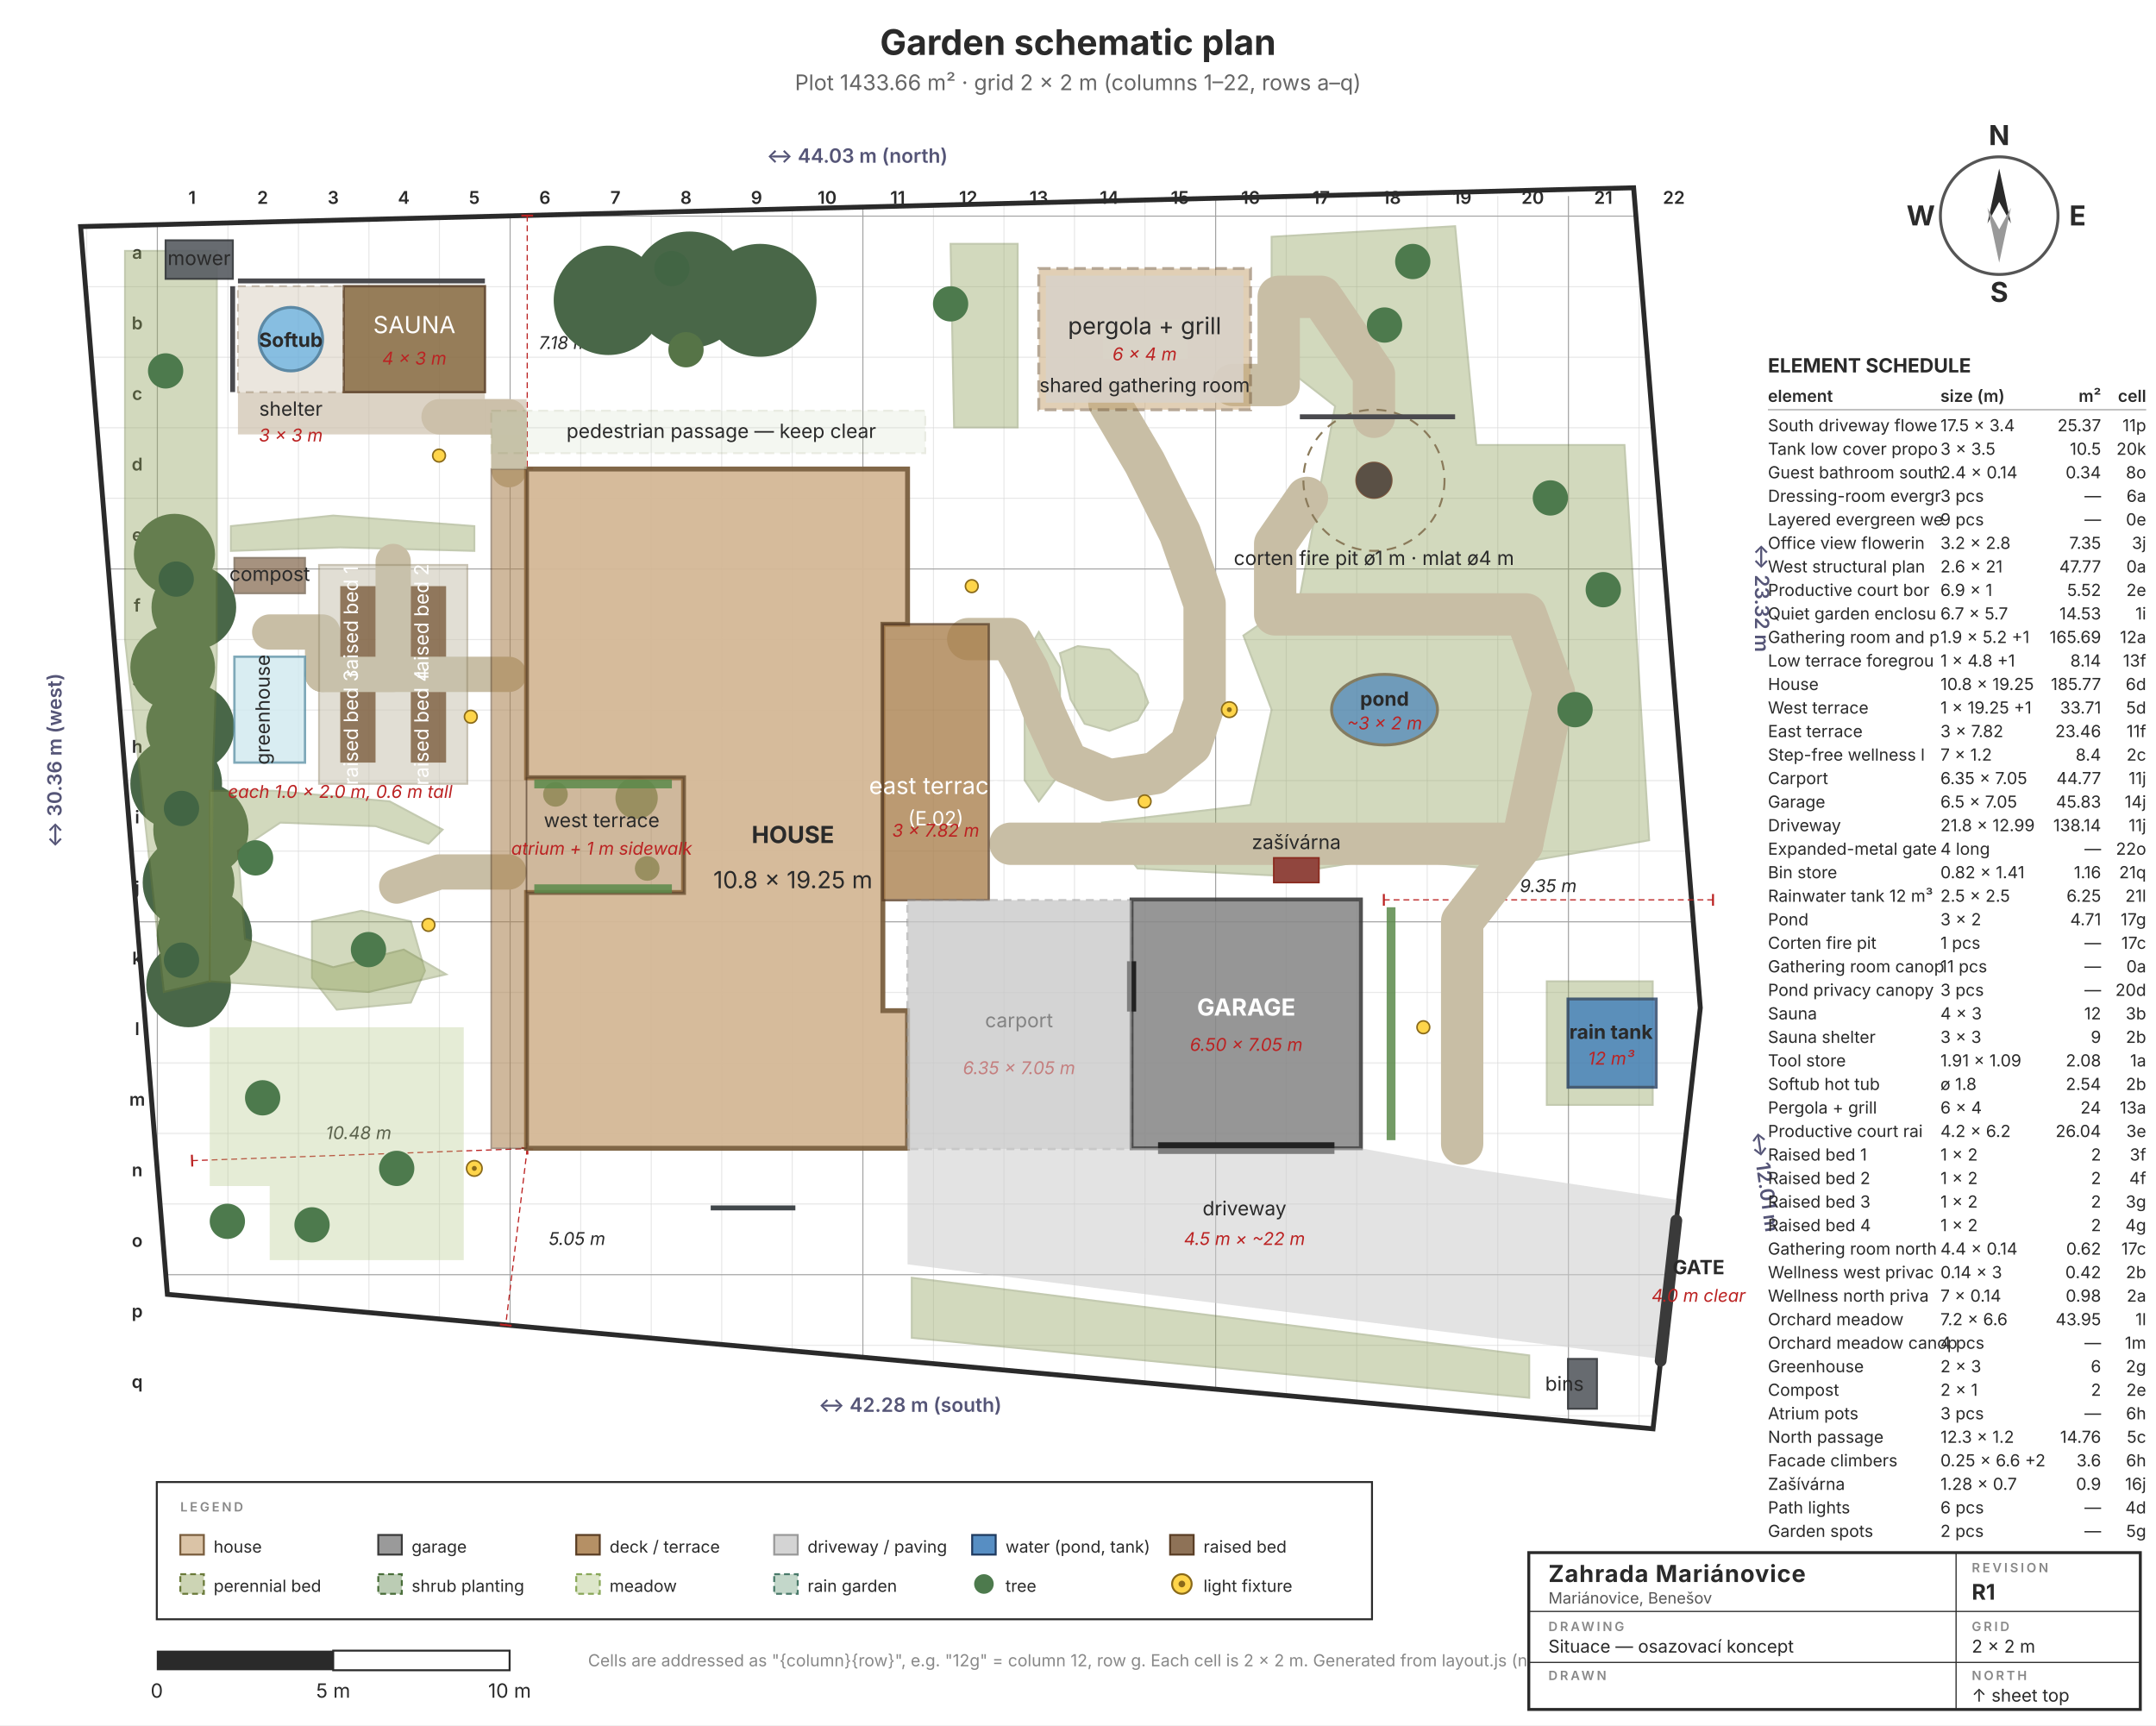
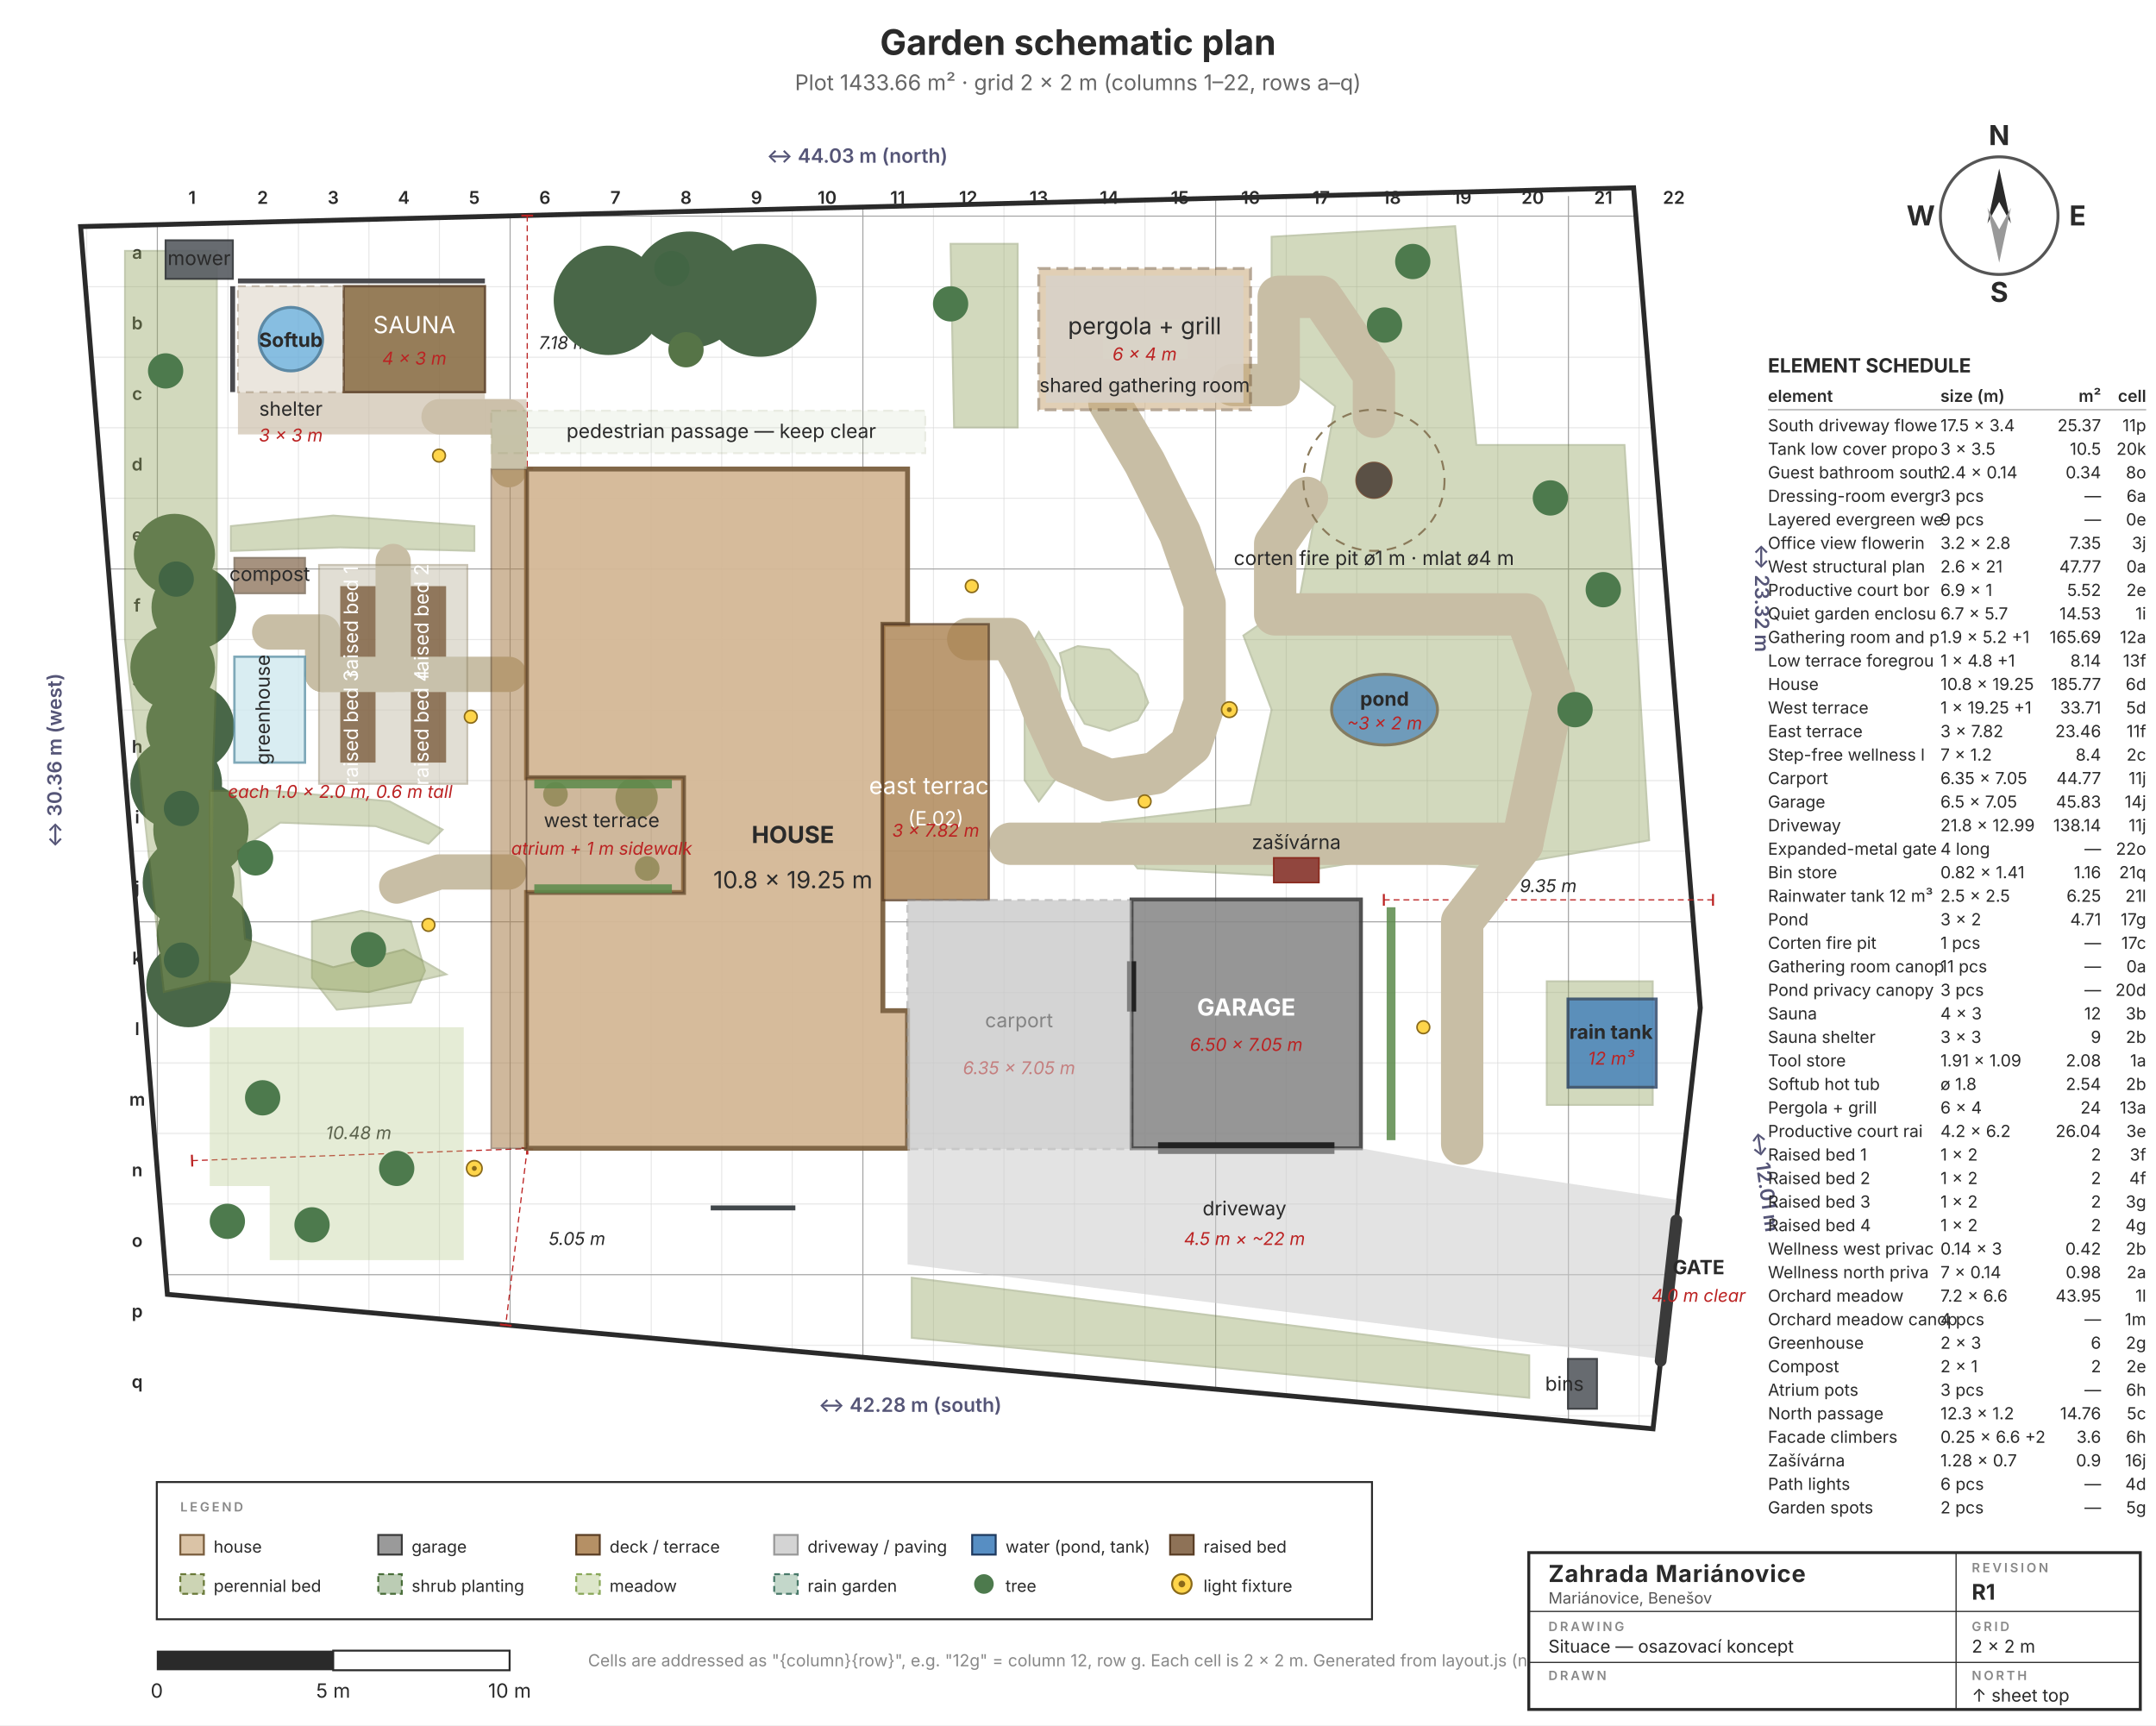
<svg xmlns="http://www.w3.org/2000/svg" width="1100" height="880" viewBox="0 0 1100 880" font-family="-apple-system, BlinkMacSystemFont, sans-serif">
  <defs>
    <pattern id="cellgrid" width="36" height="36" patternUnits="userSpaceOnUse">
      <path d="M 36 0 L 0 0 0 36" fill="none" stroke="#d8d8d8" stroke-width="0.6" />
    </pattern>
    <pattern id="majorgrid" x="0" y="0" width="180" height="180" patternUnits="userSpaceOnUse">
      <rect width="180" height="180" fill="url(#cellgrid)" />
      <path d="M 180 0 L 0 0 0 180" fill="none" stroke="#a0a0a0" stroke-width="1" />
    </pattern>
    <clipPath id="plotShape">
      <polygon points="-38.88,5.58 753.48,-14.22 787.5,404.1 779.4,475.74 763.38,618.84 5.4,550.26" />
    </clipPath>
  </defs>
  <style>
    text { font-family: -apple-system, sans-serif; fill: #2a2a2a; }
    .title { font-size: 18px; font-weight: 700; text-anchor: middle; }
    .subtitle { font-size: 11px; fill: #666; text-anchor: middle; }
    .lbl { font-size: 12px; text-anchor: middle; }
    .lbl-w { font-size: 12px; text-anchor: middle; fill: white; }
    .lbl-sm { font-size: 10px; text-anchor: middle; }
    .lbl-sm-w { font-size: 10px; text-anchor: middle; fill: white; }
    .compass { font-size: 14px; font-weight: 700; text-anchor: middle; }
    .strana { font-size: 10px; fill: #557; font-weight: 600; text-anchor: middle; }
    .dim { font-size: 9px; fill: #b22; text-anchor: middle; font-style: italic; }
    .axis { font-size: 9px; fill: #555; text-anchor: middle; font-weight: 600; }
    .tb-proj { font-size: 12px; font-weight: 700; letter-spacing: 0.4px; }
    .tb-sub { font-size: 8px; fill: #555; }
    .tb-lbl { font-size: 6.5px; fill: #888; font-weight: 600; letter-spacing: 1.2px; }
    .tb-val { font-size: 9px; }
    .tb-rev { font-size: 11px; font-weight: 700; }
    .leg { font-size: 8.5px; }
    .note { font-size: 8.5px; fill: #888; }
  </style>
  <rect x="0" y="0" width="1100" height="880" fill="white" />
  <text x="550" y="28" class="title">Garden schematic plan</text>
  <text x="550" y="46" class="subtitle">Plot 1433.66 m² · grid 2 × 2 m (columns 1–22, rows a–q)</text>
  <g transform="translate(80, 110)">
    <g clip-path="url(#plotShape)">
      <rect x="-50" y="-10" width="900" height="700" fill="url(#majorgrid)" />
    </g>
    <polygon points="-38.88,5.58 753.48,-14.22 787.5,404.1 779.4,475.74 763.38,618.84 5.4,550.26" fill="none" stroke="#2a2a2a" stroke-width="2.5" />
    <g class="axis-labels" font-size="9" fill="#555" text-anchor="middle" font-weight="600">
      <text x="18" y="-6">1</text>
      <text x="54" y="-6">2</text>
      <text x="90" y="-6">3</text>
      <text x="126" y="-6">4</text>
      <text x="162" y="-6">5</text>
      <text x="198" y="-6">6</text>
      <text x="234" y="-6">7</text>
      <text x="270" y="-6">8</text>
      <text x="306" y="-6">9</text>
      <text x="342" y="-6">10</text>
      <text x="378" y="-6">11</text>
      <text x="414" y="-6">12</text>
      <text x="450" y="-6">13</text>
      <text x="486" y="-6">14</text>
      <text x="522" y="-6">15</text>
      <text x="558" y="-6">16</text>
      <text x="594" y="-6">17</text>
      <text x="630" y="-6">18</text>
      <text x="666" y="-6">19</text>
      <text x="702" y="-6">20</text>
      <text x="738" y="-6">21</text>
      <text x="774" y="-6">22</text>
    </g>
    <g class="axis-labels" font-size="9" fill="#555" text-anchor="middle" font-weight="600">
      <text x="-10" y="22">a</text>
      <text x="-10" y="58">b</text>
      <text x="-10" y="94">c</text>
      <text x="-10" y="130">d</text>
      <text x="-10" y="166">e</text>
      <text x="-10" y="202">f</text>
      <text x="-10" y="238">g</text>
      <text x="-10" y="274">h</text>
      <text x="-10" y="310">i</text>
      <text x="-10" y="346">j</text>
      <text x="-10" y="382">k</text>
      <text x="-10" y="418">l</text>
      <text x="-10" y="454">m</text>
      <text x="-10" y="490">n</text>
      <text x="-10" y="526">o</text>
      <text x="-10" y="562">p</text>
      <text x="-10" y="598">q</text>
    </g>
    <text x="357.3" y="-27" class="strana">↔ 44.03 m (north)</text>
    <text x="815.4" y="194.94" class="strana" transform="rotate(90, 815.4, 194.94)">↔ 23.32 m</text>
    <text x="817.2" y="493.2" class="strana" transform="rotate(82, 817.2, 493.2)">↔ 12.01 m</text>
    <text x="384.3" y="610.2" class="strana">↔ 42.28 m (south)</text>
    <text x="-48.6" y="277.92" class="strana" transform="rotate(-90, -48.6, 277.92)">↔ 30.36 m (west)</text>
    <g stroke="#b22" stroke-width="0.6" fill="#b22">
      <line x1="189" y1="0" x2="189" y2="129.06" stroke-dasharray="3,2" />
      <line x1="186" y1="0" x2="192" y2="0" stroke-width="1" />
      <line x1="186" y1="129.06" x2="192" y2="129.06" stroke-width="1" />
      <text x="194.94" y="68.04" font-size="9" font-style="italic" stroke="none" text-anchor="start">7.18 m</text>
      <line x1="18" y1="482.04" x2="189" y2="475.92" stroke-dasharray="3,2" />
      <line x1="18.11" y1="485.04" x2="17.89" y2="479.04" stroke-width="1" />
      <line x1="189.11" y1="478.92" x2="188.89" y2="472.92" stroke-width="1" />
      <text x="102.96" y="471.06" font-size="9" font-style="italic" stroke="none" text-anchor="middle">10.48 m</text>
      <line x1="189" y1="475.92" x2="178.02" y2="565.92" stroke-dasharray="3,2" />
      <line x1="186.02" y1="475.56" x2="191.98" y2="476.28" stroke-width="1" />
      <line x1="175.04" y1="565.56" x2="181" y2="566.28" stroke-width="1" />
      <text x="199.98" y="525.06" font-size="9" font-style="italic" stroke="none" text-anchor="start">5.05 m</text>
      <line x1="626.04" y1="349.02" x2="793.98" y2="349.02" stroke-dasharray="3,2" />
      <line x1="626.04" y1="352.02" x2="626.04" y2="346.02" stroke-width="1" />
      <line x1="793.98" y1="352.02" x2="793.98" y2="346.02" stroke-width="1" />
      <text x="709.92" y="345.06" font-size="9" font-style="italic" stroke="none" text-anchor="middle">9.35 m</text>
    </g>
    <g class="el" data-id="arrivalStrip">
      <polygon points="385.2,541.8 700.2,581.4 700.2,603 385.2,572.4" fill="#8fa05a" opacity="0.4" stroke="#6a7a3a" stroke-width="1" />
    </g>
    <g class="el" data-id="tankCover">
      <polygon points="709.2,390.6 763.2,390.6 763.2,453.6 709.2,453.6" fill="#8fa05a" opacity="0.4" stroke="#6a7a3a" stroke-width="1" />
    </g>
    <g class="el" data-id="dressingNorthShrubs">
      <circle cx="230.4" cy="43.2" r="27.9" fill="#496748" />
      <circle cx="271.8" cy="37.8" r="29.7" fill="#496748" />
      <circle cx="307.8" cy="43.2" r="28.8" fill="#496748" />
    </g>
    <g class="el" data-id="westEvergreenShrubs">
      <circle cx="9" cy="172.8" r="20.7" fill="#496748" />
      <circle cx="18.9" cy="199.8" r="21.6" fill="#496748" />
      <circle cx="8.1" cy="230.4" r="21.6" fill="#496748" />
      <circle cx="17.1" cy="261" r="22.5" fill="#496748" />
      <circle cx="9.9" cy="289.8" r="23.4" fill="#496748" />
      <circle cx="22.5" cy="313.2" r="24.3" fill="#496748" />
      <circle cx="16.2" cy="340.2" r="23.4" fill="#496748" />
      <circle cx="24.3" cy="367.2" r="24.3" fill="#496748" />
      <circle cx="16.2" cy="392.4" r="21.6" fill="#496748" />
    </g>
    <g class="el" data-id="officeViewBorder">
      <polygon points="79.2,360 104.4,354.6 129.6,360 136.8,385.2 129.6,401.4 91.8,405 79.2,388.8" fill="#8fa05a" opacity="0.4" stroke="#6a7a3a" stroke-width="1" />
    </g>
    <g class="el" data-id="westBackbone">
      <polygon points="-16.2,18 30.6,18 30.6,118.8 30.6,225 28.8,279 27,390.6 3.6,396 -16.2,216" fill="#8fa05a" opacity="0.4" stroke="#6a7a3a" stroke-width="1" />
    </g>
    <g class="el" data-id="productiveBorder">
      <polygon points="37.8,158.4 90,153 162,158.4 162,171 93.6,169.2 37.8,171" fill="#8fa05a" opacity="0.4" stroke="#6a7a3a" stroke-width="1" />
    </g>
    <g class="el" data-id="quietGardenBorder">
      <polygon points="27,293.4 59.4,293.4 118.8,298.8 145.8,313.2 138.6,320.4 111.6,311.4 63,309.6 41.4,324 45,369 90,383.4 126,374.4 147.6,387 108,396 27,390.6" fill="#8fa05a" opacity="0.4" stroke="#6a7a3a" stroke-width="1" />
    </g>
    <g class="el" data-id="eastGatheringBorder">
      <polygon points="405,14.4 439.2,14.4 439.2,108 406.8,108" fill="#8fa05a" opacity="0.4" stroke="#6a7a3a" stroke-width="1" />
      <polygon points="568.8,10.8 662.4,5.4 673.2,117 748.8,117 761.4,318.6 678.6,333 626.4,327.6 570.6,336.6 500.4,333 482.4,309.6 558,300.6 568.8,252 554.4,214.2 583.2,194.4 601.2,97.2 568.8,72" fill="#8fa05a" opacity="0.4" stroke="#6a7a3a" stroke-width="1" />
    </g>
    <g class="el" data-id="terraceFrontage">
      <polygon points="450,212.4 460.8,230.4 460.8,284.4 450,298.8 442.8,288 442.8,225" fill="#8fa05a" opacity="0.4" stroke="#6a7a3a" stroke-width="1" />
      <polygon points="460.8,223.2 469.8,219.6 486,221.4 500.4,234 505.8,248.4 500.4,257.4 486,262.8 473.4,259.2 466.2,246.6" fill="#8fa05a" opacity="0.4" stroke="#6a7a3a" stroke-width="1" />
    </g>
    <g class="el" data-id="orchardMeadow">
      <polygon points="27,414 156.6,414 156.6,532.8 57.6,532.8 57.6,495 27,495" fill="#b5c98a" opacity="0.35" />
    </g>
    <g class="el" data-id="atriumPots">
      <circle cx="203.4" cy="295.2" r="6.3" fill="#6a8e5a" opacity="0.8" />
      <circle cx="244.8" cy="297" r="10.8" fill="#6a8e5a" opacity="0.8" />
      <circle cx="250.2" cy="333" r="6.3" fill="#6a8e5a" opacity="0.8" />
    </g>
    <polyline data-route="Wellness access" points="179.64,129.6 179.64,102.6 144,102.6" fill="none" stroke="#c8bea5" stroke-width="18" stroke-linecap="round" stroke-linejoin="round" />
    <polyline data-route="Productive access" points="179.64,234 163.8,234 84.6,234" fill="none" stroke="#c8bea5" stroke-width="18" stroke-linecap="round" stroke-linejoin="round" />
    <polyline data-route="Bed access" points="84.6,234 120.6,234 120.6,176.4" fill="none" stroke="#c8bea5" stroke-width="18" stroke-linecap="round" stroke-linejoin="round" />
    <polyline data-route="Greenhouse access" points="84.6,234 84.6,212.4 57.6,212.4" fill="none" stroke="#c8bea5" stroke-width="18" stroke-linecap="round" stroke-linejoin="round" />
    <polyline data-route="Daily dining" points="414,216 435.6,216 444.6,232.2 453.6,255.6 464.4,279 486,288 509.4,284.4 527.4,270 534.6,248.4 534.6,198 522,162 504,126 486,95.4" fill="none" stroke="#c8bea5" stroke-width="21.6" stroke-linecap="round" stroke-linejoin="round" />
    <polyline data-route="Quiet garden approach" points="179.64,334.8 144,334.8 122.4,342" fill="none" stroke="#c8bea5" stroke-width="18" stroke-linecap="round" stroke-linejoin="round" />
    <polyline data-route="Gathering connection" points="549,86.4 572.4,86.4 572.4,41.4 594,41.4 621,81 621,102.6" fill="none" stroke="#c8bea5" stroke-width="21.6" stroke-linecap="round" stroke-linejoin="round" />
    <polyline data-route="Pond walk" points="435.6,320.4 504,320.4 576,320.4 696.6,320.4 712.8,243 698.4,203.4 570.6,203.4 570.6,167.4 586.8,144" fill="none" stroke="#c8bea5" stroke-width="21.6" stroke-linecap="round" stroke-linejoin="round" />
    <polyline data-route="Service connection" points="696.6,320.4 666,360 666,473.4" fill="none" stroke="#c8bea5" stroke-width="21.6" stroke-linecap="round" stroke-linejoin="round" />
    <g class="el" data-id="guestBathroomPrivacy">
      <rect x="282.6" y="504.9" width="43.2" height="2.52" fill="#41474a" />
    </g>
    <g class="el" data-id="house">
      <polygon points="188.64,129.24 383.04,129.24 383.04,208.44 370.44,208.44 370.44,405.54 383.04,405.54 383.04,475.74 188.64,475.74 188.64,345.24 268.74,345.24 268.74,286.74 188.64,286.74" fill="#d4b896" opacity="0.95" stroke="#7a5e3e" stroke-width="2.5" />
      <text x="324.54" y="320.04" class="lbl" font-size="20" font-weight="700">HOUSE</text>
      <text x="324.54" y="343.08" class="lbl">10.8 × 19.25 m</text>
    </g>
    <g class="el" data-id="westTerrace">
      <rect x="170.64" y="129.24" width="18" height="346.5" fill="#a87d4a" opacity="0.55" stroke="#5a3e25" stroke-width="0.8" />
      <rect x="188.64" y="286.74" width="80.1" height="58.5" fill="#a87d4a" opacity="0.55" stroke="#5a3e25" stroke-width="0.8" />
      <text x="226.98" y="311.94" class="lbl-sm">west terrace</text>
      <text x="226.98" y="325.98" class="dim">atrium + 1 m sidewalk</text>
    </g>
    <g class="el" data-id="eastTerrace">
      <rect x="370.44" y="208.44" width="54" height="140.76" fill="#a87d4a" opacity="0.78" stroke="#5a3e25" stroke-width="1.2" />
      <text x="397.44" y="295.02" class="lbl-w">east terrace</text>
      <text x="397.44" y="311.04" class="lbl-sm-w">(E.02)</text>
      <text x="397.44" y="316.8" class="dim" fill="#fff">3 × 7.82 m</text>
    </g>
    <g class="el" data-id="saunaPath">
      <rect x="41.4" y="90" width="126" height="21.6" fill="#cdc1ad" opacity="0.7" />
      <rect x="167.4" y="93.6" width="21.24" height="18" fill="#cdc1ad" opacity="0.7" />
      <rect x="170.64" y="102.6" width="18" height="26.64" fill="#cdc1ad" opacity="0.7" />
    </g>
    <g class="el" data-id="carport">
      <rect x="383.04" y="349.2" width="114.3" height="126.9" fill="#bdbdbd" opacity="0.5" stroke="#888" stroke-width="1.2" stroke-dasharray="4,3" />
      <text x="439.92" y="414" class="lbl-sm">carport</text>
      <text x="439.92" y="437.94" class="dim">6.35 × 7.05 m</text>
    </g>
    <g class="el" data-id="garage">
      <rect x="497.34" y="348.84" width="117" height="126.9" fill="#888" opacity="0.88" stroke="#3a3a3a" stroke-width="2" />
      <rect x="510.84" y="472.68" width="90" height="5.94" fill="#222" />
      <rect x="495" y="380.34" width="4.68" height="25.65" fill="#222" />
      <text x="555.84" y="408.06" class="lbl-w" font-size="14" font-weight="700">GARAGE</text>
      <text x="555.84" y="426.06" class="dim" fill="#fff">6.50 × 7.05 m</text>
    </g>
    <g class="el" data-id="driveway">
      <polygon points="383.04,349.2 497.34,349.2 497.34,475.74 614.34,475.74 671.94,486.36 775.44,502.02 765.9,583.02 383.04,534.96" fill="#cccccc" opacity="0.55" />
      <text x="554.94" y="509.94" class="lbl-sm">driveway</text>
      <text x="554.94" y="525.06" class="dim">4.5 m × ~22 m</text>
    </g>
    <g class="el" data-id="gate">
      <line x1="775.28" y1="512.57" x2="767.27" y2="584.13" fill="none" stroke="#3a3a3a" stroke-width="6" stroke-linecap="round" />
      <text x="786.6" y="540" class="lbl-sm" font-weight="700" text-anchor="start">GATE</text>
      <text x="786.6" y="554.04" class="dim" text-anchor="start">4.0 m clear</text>
    </g>
    <g class="el" data-id="binStore">
      <g clip-path="url(#plotShape)">
        <rect x="720" y="583.2" width="14.76" height="25.38" fill="#5a5e64" opacity="0.92" stroke="#33363a" stroke-width="1" />
      </g>
      <text x="718.2" y="599.4" class="lbl-sm" fill="#333" text-anchor="end">bins</text>
    </g>
    <g class="el" data-id="rainTank">
      <rect x="720" y="399.6" width="45" height="45" fill="#3a7ab8" opacity="0.78" stroke="#1f3a5f" stroke-width="1.5" />
      <text x="741.96" y="419.94" class="lbl-sm" fill="#fff" font-weight="700">rain tank</text>
      <text x="741.96" y="433.08" class="dim" fill="#fff">12 m³</text>
    </g>
    <g class="el" data-id="pond">
      <ellipse cx="626.4" cy="252" rx="27" ry="18" fill="#3a7ab8" opacity="0.65" stroke="#5a4a30" stroke-width="1.5" />
      <text x="626.4" y="250.02" class="lbl-sm" fill="#fff" font-weight="700">pond</text>
      <text x="626.4" y="262.08" class="dim" fill="#fff">~3 × 2 m</text>
    </g>
    <g class="el" data-id="firePit">
      <circle cx="621" cy="135" r="36" fill="none" stroke="#8a7a5a" stroke-width="1" stroke-dasharray="5, 4" />
      <circle cx="621" cy="135" r="9" fill="#a75e36" opacity="0.85" stroke="#693e28" stroke-width="1" />
      <circle cx="621" cy="135" r="8.93" fill="#514d45" opacity="0.9" />
      <text x="621" y="178.2" class="lbl-sm" fill="#5a4828">corten fire pit ø1 m · mlat ø4 m</text>
    </g>
    <g class="el" data-id="northTrees">
      <circle cx="405" cy="45" r="9" fill="#4d7a4d" />
      <circle cx="626.4" cy="55.8" r="9" fill="#4d7a4d" />
      <circle cx="640.8" cy="23.4" r="9" fill="#4d7a4d" />
      <circle cx="4.5" cy="79.2" r="9" fill="#4d7a4d" />
      <circle cx="9.9" cy="185.4" r="9" fill="#426544" />
      <circle cx="12.6" cy="302.4" r="9" fill="#426544" />
      <circle cx="12.6" cy="379.8" r="9" fill="#426544" />
      <circle cx="270" cy="68.4" r="9" fill="#567447" />
      <circle cx="262.8" cy="27" r="9" fill="#426544" />
      <circle cx="50.4" cy="327.6" r="9" fill="#4d7a4d" />
      <circle cx="108" cy="374.4" r="9" fill="#4d7a4d" />
    </g>
    <g class="el" data-id="eastTrees">
      <circle cx="723.6" cy="252" r="9" fill="#4d7a4d" />
      <circle cx="711" cy="144" r="9" fill="#4d7a4d" />
      <circle cx="738" cy="190.8" r="9" fill="#4d7a4d" />
    </g>
    <g class="el" data-id="sauna">
      <rect x="95.4" y="36" width="72" height="54" fill="#8b6f47" opacity="0.9" stroke="#5a3e25" stroke-width="1.2" />
      <text x="131.4" y="59.94" class="lbl-w">SAUNA</text>
      <text x="131.4" y="75.96" class="dim" fill="#fff">4 × 3 m</text>
    </g>
    <g class="el" data-id="saunaShelter">
      <rect x="41.4" y="36" width="54" height="54" fill="#cdc1ad" opacity="0.4" stroke="#7a5e3e" stroke-width="1" stroke-dasharray="4, 3" />
      <text x="68.4" y="102.06" class="lbl-sm" fill="#5a4828">shelter</text>
      <text x="68.4" y="115.2" class="dim">3 × 3 m</text>
    </g>
    <g class="el" data-id="toolStore">
      <g clip-path="url(#plotShape)">
        <rect x="4.5" y="12.6" width="34.29" height="19.62" fill="#5a5e64" opacity="0.92" stroke="#33363a" stroke-width="1" />
      </g>
      <text x="21.6" y="25.2" class="lbl-sm" fill="#fff">mower</text>
    </g>
    <g class="el" data-id="softub">
      <circle cx="68.4" cy="63" r="16.2" fill="#5dade2" opacity="0.7" stroke="#1f618d" stroke-width="1.5" />
      <text x="68.4" y="66.96" class="lbl-sm" fill="#1f3a5f" font-weight="700">Softub</text>
    </g>
    <g class="el" data-id="pergola">
      <rect x="450" y="27" width="108" height="72" fill="#c8a878" opacity="0.55" stroke="#7a5e3e" stroke-width="1.5" stroke-dasharray="6, 3" />
      <rect x="453.6" y="30.6" width="100.8" height="64.8" fill="#d8d2c8" opacity="0.9" />
      <rect x="482.76" y="53.1" width="43.2" height="19.8" fill="#d9d3c7" />
      <text x="504" y="60.48" class="lbl">pergola + grill</text>
      <text x="504" y="73.8" class="dim">6 × 4 m</text>
      <text x="504" y="90" class="lbl-sm" fill="#5a4828">shared gathering room</text>
    </g>
    <g class="el" data-id="raisedBedsPad">
      <rect x="82.8" y="178.2" width="75.6" height="111.6" fill="#c8c2b0" opacity="0.55" stroke="#9a9074" stroke-width="1" />
    </g>
    <g class="el" data-id="raisedBed1">
      <rect x="93.6" y="189" width="18" height="36" fill="#7a5a3a" opacity="0.78" />
      <text x="102.6" y="207" class="lbl-sm-w" transform="rotate(-90, 102.6, 207)">raised bed 1</text>
    </g>
    <g class="el" data-id="raisedBed2">
      <rect x="129.6" y="189" width="18" height="36" fill="#7a5a3a" opacity="0.78" />
      <text x="138.6" y="207" class="lbl-sm-w" transform="rotate(-90, 138.6, 207)">raised bed 2</text>
    </g>
    <g class="el" data-id="raisedBed3">
      <rect x="93.6" y="243" width="18" height="36" fill="#7a5a3a" opacity="0.78" />
      <text x="102.6" y="261" class="lbl-sm-w" transform="rotate(-90, 102.6, 261)">raised bed 3</text>
    </g>
    <g class="el" data-id="raisedBed4">
      <rect x="129.6" y="243" width="18" height="36" fill="#7a5a3a" opacity="0.78" />
      <text x="138.6" y="261" class="lbl-sm-w" transform="rotate(-90, 138.6, 261)">raised bed 4</text>
      <text x="93.6" y="297" class="dim" text-anchor="start">each 1.0 × 2.0 m,  0.6 m tall</text>
-     </g>
-     <g class="el" data-id="screenNorth">
-       <rect x="583.2" y="101.34" width="79.2" height="2.52" fill="#4a4a4e" />
    </g>
    <g class="el" data-id="screenWest">
      <rect x="37.44" y="36" width="2.52" height="54" fill="#4a4a4e" />
    </g>
    <g class="el" data-id="screenSouth">
      <rect x="41.4" y="32.04" width="126" height="2.52" fill="#4a4a4e" />
    </g>
    <g class="el" data-id="orchard">
      <circle cx="54" cy="450" r="9" fill="#4d7a4d" />
      <circle cx="122.4" cy="486" r="9" fill="#4d7a4d" />
      <circle cx="36" cy="513" r="9" fill="#4d7a4d" />
      <circle cx="79.2" cy="514.8" r="9" fill="#4d7a4d" />
    </g>
    <g class="el" data-id="greenhouse">
      <g clip-path="url(#plotShape)">
        <rect x="39.6" y="225" width="36" height="54" fill="#cfe8ef" opacity="0.8" stroke="#5f93a8" stroke-width="1.2" />
      </g>
      <text x="57.6" y="252" class="lbl-sm" fill="#245a6a" transform="rotate(-90, 57.6, 252)">greenhouse</text>
    </g>
    <g class="el" data-id="compost">
      <g clip-path="url(#plotShape)">
        <rect x="39.6" y="174.6" width="36" height="18" fill="#6a4a2a" opacity="0.6" stroke="#4a3218" stroke-width="1" />
      </g>
      <text x="57.6" y="186.3" class="lbl-sm" fill="#fff">compost</text>
    </g>
    <g class="el" data-id="northPassage">
      <rect x="170.64" y="99.54" width="221.4" height="21.6" fill="#b4c69e" opacity="0.15" stroke="#6a7a3a" stroke-width="1" stroke-dasharray="5,3" />
      <rect x="170.64" y="99.54" width="18.36" height="29.7" fill="#b4c69e" opacity="0.15" />
      <text x="288" y="113.4" class="lbl-sm" fill="#3a5a28">pedestrian passage — keep clear</text>
    </g>
    <g class="el" data-id="facadeClimbers">
      <rect x="627.48" y="352.8" width="4.5" height="118.8" fill="#5a8a4a" opacity="0.85" />
      <rect x="192.6" y="287.64" width="70.2" height="4.5" fill="#5a8a4a" opacity="0.85" />
      <rect x="192.6" y="341.1" width="70.2" height="4.5" fill="#5a8a4a" opacity="0.85" />
    </g>
    <g class="el" data-id="zasivarna">
      <rect x="569.88" y="327.6" width="23.04" height="12.6" fill="#91463e" stroke="#8a2a1e" stroke-width="0.8" />
      <text x="581.4" y="323.1" class="lbl-sm" fill="#8a2a1e">zašívárna</text>
    </g>
    <g class="el" data-id="pathLights">
      <circle cx="144" cy="122.4" r="3.24" fill="#ffd54a" stroke="#8a6a1a" stroke-width="0.8" />
      <circle cx="160.2" cy="255.6" r="3.24" fill="#ffd54a" stroke="#8a6a1a" stroke-width="0.8" />
      <circle cx="138.6" cy="361.8" r="3.24" fill="#ffd54a" stroke="#8a6a1a" stroke-width="0.8" />
      <circle cx="415.8" cy="189" r="3.24" fill="#ffd54a" stroke="#8a6a1a" stroke-width="0.8" />
      <circle cx="504" cy="298.8" r="3.24" fill="#ffd54a" stroke="#8a6a1a" stroke-width="0.8" />
      <circle cx="646.2" cy="414" r="3.24" fill="#ffd54a" stroke="#8a6a1a" stroke-width="0.8" />
    </g>
    <g class="el" data-id="gardenSpots">
      <circle cx="162" cy="486" r="3.96" fill="#ffd54a" stroke="#8a6a1a" stroke-width="0.8" />
      <circle cx="162" cy="486" r="1.26" fill="#8a6a1a" />
      <circle cx="547.2" cy="252" r="3.96" fill="#ffd54a" stroke="#8a6a1a" stroke-width="0.8" />
      <circle cx="547.2" cy="252" r="1.26" fill="#8a6a1a" />
    </g>
  </g>
  <g transform="translate(1020, 110)">
    <circle cx="0" cy="0" r="30" fill="white" stroke="#555" stroke-width="1.5" />
    <path d="M 0 -24 L 6 4 L 0 -7 L -6 4 Z" fill="#2a2a2a" />
    <path d="M 0 7 L 6 -4 L 0 24 L -6 -4 Z" fill="#999" />
    <text x="0" y="-36" class="compass">N</text>
    <text x="0" y="44" class="compass">S</text>
    <text x="-40" y="5" class="compass">W</text>
    <text x="40" y="5" class="compass">E</text>
  </g>
  <g transform="translate(902, 190)" font-size="8.5" fill="#2a2a2a">
    <text x="0" y="0" font-weight="700" font-size="10">ELEMENT SCHEDULE</text>
    <text x="0" y="15" fill="#555" font-weight="600">element</text>
    <text x="88" y="15" fill="#555" font-weight="600">size (m)</text>
    <text x="170" y="15" fill="#555" font-weight="600" text-anchor="end">m²</text>
    <text x="193" y="15" fill="#555" font-weight="600" text-anchor="end">cell</text>
    <line x1="0" y1="19" x2="193" y2="19" stroke="#bbb" stroke-width="0.8" />
    <text x="0" y="30">South driveway flowe</text>
    <text x="88" y="30">17.5 × 3.4</text>
    <text x="170" y="30" text-anchor="end">25.37</text>
    <text x="193" y="30" text-anchor="end">11p</text>
    <text x="0" y="42">Tank low cover propo</text>
    <text x="88" y="42">3 × 3.5</text>
    <text x="170" y="42" text-anchor="end">10.5</text>
    <text x="193" y="42" text-anchor="end">20k</text>
    <text x="0" y="54">Guest bathroom south</text>
    <text x="88" y="54">2.4 × 0.14</text>
    <text x="170" y="54" text-anchor="end">0.34</text>
    <text x="193" y="54" text-anchor="end">8o</text>
    <text x="0" y="66">Dressing-room evergr</text>
    <text x="88" y="66">3 pcs</text>
    <text x="170" y="66" text-anchor="end">—</text>
    <text x="193" y="66" text-anchor="end">6a</text>
    <text x="0" y="78">Layered evergreen we</text>
    <text x="88" y="78">9 pcs</text>
    <text x="170" y="78" text-anchor="end">—</text>
    <text x="193" y="78" text-anchor="end">0e</text>
    <text x="0" y="90">Office view flowerin</text>
    <text x="88" y="90">3.2 × 2.8</text>
    <text x="170" y="90" text-anchor="end">7.35</text>
    <text x="193" y="90" text-anchor="end">3j</text>
    <text x="0" y="102">West structural plan</text>
    <text x="88" y="102">2.6 × 21</text>
    <text x="170" y="102" text-anchor="end">47.77</text>
    <text x="193" y="102" text-anchor="end">0a</text>
    <text x="0" y="114">Productive court bor</text>
    <text x="88" y="114">6.9 × 1</text>
    <text x="170" y="114" text-anchor="end">5.52</text>
    <text x="193" y="114" text-anchor="end">2e</text>
    <text x="0" y="126">Quiet garden enclosu</text>
    <text x="88" y="126">6.7 × 5.7</text>
    <text x="170" y="126" text-anchor="end">14.53</text>
    <text x="193" y="126" text-anchor="end">1i</text>
    <text x="0" y="138">Gathering room and p</text>
    <text x="88" y="138">1.9 × 5.2 +1</text>
    <text x="170" y="138" text-anchor="end">165.69</text>
    <text x="193" y="138" text-anchor="end">12a</text>
    <text x="0" y="150">Low terrace foregrou</text>
    <text x="88" y="150">1 × 4.8 +1</text>
    <text x="170" y="150" text-anchor="end">8.14</text>
    <text x="193" y="150" text-anchor="end">13f</text>
    <text x="0" y="162">House</text>
    <text x="88" y="162">10.8 × 19.25</text>
    <text x="170" y="162" text-anchor="end">185.77</text>
    <text x="193" y="162" text-anchor="end">6d</text>
    <text x="0" y="174">West terrace</text>
    <text x="88" y="174">1 × 19.25 +1</text>
    <text x="170" y="174" text-anchor="end">33.71</text>
    <text x="193" y="174" text-anchor="end">5d</text>
    <text x="0" y="186">East terrace</text>
    <text x="88" y="186">3 × 7.82</text>
    <text x="170" y="186" text-anchor="end">23.46</text>
    <text x="193" y="186" text-anchor="end">11f</text>
    <text x="0" y="198">Step-free wellness l</text>
    <text x="88" y="198">7 × 1.2</text>
    <text x="170" y="198" text-anchor="end">8.4</text>
    <text x="193" y="198" text-anchor="end">2c</text>
    <text x="0" y="210">Carport</text>
    <text x="88" y="210">6.35 × 7.05</text>
    <text x="170" y="210" text-anchor="end">44.77</text>
    <text x="193" y="210" text-anchor="end">11j</text>
    <text x="0" y="222">Garage</text>
    <text x="88" y="222">6.5 × 7.05</text>
    <text x="170" y="222" text-anchor="end">45.83</text>
    <text x="193" y="222" text-anchor="end">14j</text>
    <text x="0" y="234">Driveway</text>
    <text x="88" y="234">21.8 × 12.99</text>
    <text x="170" y="234" text-anchor="end">138.14</text>
    <text x="193" y="234" text-anchor="end">11j</text>
    <text x="0" y="246">Expanded-metal gate </text>
    <text x="88" y="246">4 long</text>
    <text x="170" y="246" text-anchor="end">—</text>
    <text x="193" y="246" text-anchor="end">22o</text>
    <text x="0" y="258">Bin store</text>
    <text x="88" y="258">0.82 × 1.41</text>
    <text x="170" y="258" text-anchor="end">1.16</text>
    <text x="193" y="258" text-anchor="end">21q</text>
    <text x="0" y="270">Rainwater tank 12 m³</text>
    <text x="88" y="270">2.5 × 2.5</text>
    <text x="170" y="270" text-anchor="end">6.25</text>
    <text x="193" y="270" text-anchor="end">21l</text>
    <text x="0" y="282">Pond</text>
    <text x="88" y="282">3 × 2</text>
    <text x="170" y="282" text-anchor="end">4.71</text>
    <text x="193" y="282" text-anchor="end">17g</text>
    <text x="0" y="294">Corten fire pit</text>
    <text x="88" y="294">1 pcs</text>
    <text x="170" y="294" text-anchor="end">—</text>
    <text x="193" y="294" text-anchor="end">17c</text>
    <text x="0" y="306">Gathering room canop</text>
    <text x="88" y="306">11 pcs</text>
    <text x="170" y="306" text-anchor="end">—</text>
    <text x="193" y="306" text-anchor="end">0a</text>
    <text x="0" y="318">Pond privacy canopy</text>
    <text x="88" y="318">3 pcs</text>
    <text x="170" y="318" text-anchor="end">—</text>
    <text x="193" y="318" text-anchor="end">20d</text>
    <text x="0" y="330">Sauna</text>
    <text x="88" y="330">4 × 3</text>
    <text x="170" y="330" text-anchor="end">12</text>
    <text x="193" y="330" text-anchor="end">3b</text>
    <text x="0" y="342">Sauna shelter</text>
    <text x="88" y="342">3 × 3</text>
    <text x="170" y="342" text-anchor="end">9</text>
    <text x="193" y="342" text-anchor="end">2b</text>
    <text x="0" y="354">Tool store</text>
    <text x="88" y="354">1.91 × 1.09</text>
    <text x="170" y="354" text-anchor="end">2.08</text>
    <text x="193" y="354" text-anchor="end">1a</text>
    <text x="0" y="366">Softub hot tub</text>
    <text x="88" y="366">ø 1.8</text>
    <text x="170" y="366" text-anchor="end">2.54</text>
    <text x="193" y="366" text-anchor="end">2b</text>
    <text x="0" y="378">Pergola + grill</text>
    <text x="88" y="378">6 × 4</text>
    <text x="170" y="378" text-anchor="end">24</text>
    <text x="193" y="378" text-anchor="end">13a</text>
    <text x="0" y="390">Productive court rai</text>
    <text x="88" y="390">4.2 × 6.2</text>
    <text x="170" y="390" text-anchor="end">26.04</text>
    <text x="193" y="390" text-anchor="end">3e</text>
    <text x="0" y="402">Raised bed 1</text>
    <text x="88" y="402">1 × 2</text>
    <text x="170" y="402" text-anchor="end">2</text>
    <text x="193" y="402" text-anchor="end">3f</text>
    <text x="0" y="414">Raised bed 2</text>
    <text x="88" y="414">1 × 2</text>
    <text x="170" y="414" text-anchor="end">2</text>
    <text x="193" y="414" text-anchor="end">4f</text>
    <text x="0" y="426">Raised bed 3</text>
    <text x="88" y="426">1 × 2</text>
    <text x="170" y="426" text-anchor="end">2</text>
    <text x="193" y="426" text-anchor="end">3g</text>
    <text x="0" y="438">Raised bed 4</text>
    <text x="88" y="438">1 × 2</text>
    <text x="170" y="438" text-anchor="end">2</text>
    <text x="193" y="438" text-anchor="end">4g</text>
-     <text x="0" y="450">Gathering room north</text>
-     <text x="88" y="450">4.4 × 0.14</text>
-     <text x="170" y="450" text-anchor="end">0.62</text>
-     <text x="193" y="450" text-anchor="end">17c</text>
-     <text x="0" y="462">Wellness west privac</text>
-     <text x="88" y="462">0.14 × 3</text>
-     <text x="170" y="462" text-anchor="end">0.42</text>
-     <text x="193" y="462" text-anchor="end">2b</text>
-     <text x="0" y="474">Wellness north priva</text>
-     <text x="88" y="474">7 × 0.14</text>
-     <text x="170" y="474" text-anchor="end">0.98</text>
-     <text x="193" y="474" text-anchor="end">2a</text>
-     <text x="0" y="486">Orchard meadow</text>
-     <text x="88" y="486">7.2 × 6.6</text>
-     <text x="170" y="486" text-anchor="end">43.95</text>
-     <text x="193" y="486" text-anchor="end">1l</text>
-     <text x="0" y="498">Orchard meadow canop</text>
-     <text x="88" y="498">4 pcs</text>
-     <text x="170" y="498" text-anchor="end">—</text>
-     <text x="193" y="498" text-anchor="end">1m</text>
-     <text x="0" y="510">Greenhouse</text>
-     <text x="88" y="510">2 × 3</text>
-     <text x="170" y="510" text-anchor="end">6</text>
-     <text x="193" y="510" text-anchor="end">2g</text>
-     <text x="0" y="522">Compost</text>
-     <text x="88" y="522">2 × 1</text>
-     <text x="170" y="522" text-anchor="end">2</text>
-     <text x="193" y="522" text-anchor="end">2e</text>
-     <text x="0" y="534">Atrium pots</text>
-     <text x="88" y="534">3 pcs</text>
-     <text x="170" y="534" text-anchor="end">—</text>
-     <text x="193" y="534" text-anchor="end">6h</text>
-     <text x="0" y="546">North passage</text>
-     <text x="88" y="546">12.3 × 1.2</text>
-     <text x="170" y="546" text-anchor="end">14.76</text>
-     <text x="193" y="546" text-anchor="end">5c</text>
-     <text x="0" y="558">Facade climbers</text>
-     <text x="88" y="558">0.25 × 6.6 +2</text>
-     <text x="170" y="558" text-anchor="end">3.6</text>
-     <text x="193" y="558" text-anchor="end">6h</text>
-     <text x="0" y="570">Zašívárna</text>
-     <text x="88" y="570">1.28 × 0.7</text>
-     <text x="170" y="570" text-anchor="end">0.9</text>
-     <text x="193" y="570" text-anchor="end">16j</text>
-     <text x="0" y="582">Path lights</text>
-     <text x="88" y="582">6 pcs</text>
+     <text x="0" y="450">Wellness west privac</text>
+     <text x="88" y="450">0.14 × 3</text>
+     <text x="170" y="450" text-anchor="end">0.42</text>
+     <text x="193" y="450" text-anchor="end">2b</text>
+     <text x="0" y="462">Wellness north priva</text>
+     <text x="88" y="462">7 × 0.14</text>
+     <text x="170" y="462" text-anchor="end">0.98</text>
+     <text x="193" y="462" text-anchor="end">2a</text>
+     <text x="0" y="474">Orchard meadow</text>
+     <text x="88" y="474">7.2 × 6.6</text>
+     <text x="170" y="474" text-anchor="end">43.95</text>
+     <text x="193" y="474" text-anchor="end">1l</text>
+     <text x="0" y="486">Orchard meadow canop</text>
+     <text x="88" y="486">4 pcs</text>
+     <text x="170" y="486" text-anchor="end">—</text>
+     <text x="193" y="486" text-anchor="end">1m</text>
+     <text x="0" y="498">Greenhouse</text>
+     <text x="88" y="498">2 × 3</text>
+     <text x="170" y="498" text-anchor="end">6</text>
+     <text x="193" y="498" text-anchor="end">2g</text>
+     <text x="0" y="510">Compost</text>
+     <text x="88" y="510">2 × 1</text>
+     <text x="170" y="510" text-anchor="end">2</text>
+     <text x="193" y="510" text-anchor="end">2e</text>
+     <text x="0" y="522">Atrium pots</text>
+     <text x="88" y="522">3 pcs</text>
+     <text x="170" y="522" text-anchor="end">—</text>
+     <text x="193" y="522" text-anchor="end">6h</text>
+     <text x="0" y="534">North passage</text>
+     <text x="88" y="534">12.3 × 1.2</text>
+     <text x="170" y="534" text-anchor="end">14.76</text>
+     <text x="193" y="534" text-anchor="end">5c</text>
+     <text x="0" y="546">Facade climbers</text>
+     <text x="88" y="546">0.25 × 6.6 +2</text>
+     <text x="170" y="546" text-anchor="end">3.6</text>
+     <text x="193" y="546" text-anchor="end">6h</text>
+     <text x="0" y="558">Zašívárna</text>
+     <text x="88" y="558">1.28 × 0.7</text>
+     <text x="170" y="558" text-anchor="end">0.9</text>
+     <text x="193" y="558" text-anchor="end">16j</text>
+     <text x="0" y="570">Path lights</text>
+     <text x="88" y="570">6 pcs</text>
+     <text x="170" y="570" text-anchor="end">—</text>
+     <text x="193" y="570" text-anchor="end">4d</text>
+     <text x="0" y="582">Garden spots</text>
+     <text x="88" y="582">2 pcs</text>
    <text x="170" y="582" text-anchor="end">—</text>
-     <text x="193" y="582" text-anchor="end">4d</text>
-     <text x="0" y="594">Garden spots</text>
-     <text x="88" y="594">2 pcs</text>
-     <text x="170" y="594" text-anchor="end">—</text>
-     <text x="193" y="594" text-anchor="end">5g</text>
+     <text x="193" y="582" text-anchor="end">5g</text>
  </g>
  <g>
    <rect x="80" y="756" width="620" height="70" fill="white" stroke="#2a2a2a" stroke-width="1" />
    <text x="92" y="771" class="tb-lbl">LEGEND</text>
    <rect x="92" y="783" width="12" height="10" fill="#d4b896" fill-opacity="0.85" stroke="#7a5e3e" stroke-width="1" />
    <text x="109" y="792" class="leg">house</text>
    <rect x="193" y="783" width="12" height="10" fill="#888888" fill-opacity="0.85" stroke="#3a3a3a" stroke-width="1" />
    <text x="210" y="792" class="leg">garage</text>
    <rect x="294" y="783" width="12" height="10" fill="#a87d4a" fill-opacity="0.85" stroke="#5a3e25" stroke-width="1" />
    <text x="311" y="792" class="leg">deck / terrace</text>
    <rect x="395" y="783" width="12" height="10" fill="#cccccc" fill-opacity="0.85" stroke="#9a9a9a" stroke-width="1" />
    <text x="412" y="792" class="leg">driveway / paving</text>
    <rect x="496" y="783" width="12" height="10" fill="#3a7ab8" fill-opacity="0.85" stroke="#1f3a5f" stroke-width="1" />
    <text x="513" y="792" class="leg">water (pond, tank)</text>
    <rect x="597" y="783" width="12" height="10" fill="#7a5a3a" fill-opacity="0.85" stroke="#5a3e25" stroke-width="1" />
    <text x="614" y="792" class="leg">raised bed</text>
    <rect x="92" y="803" width="12" height="10" fill="#8fa05a" fill-opacity="0.45" stroke="#6a7a3a" stroke-width="1" stroke-dasharray="3,2" />
    <text x="109" y="812" class="leg">perennial bed</text>
    <rect x="193" y="803" width="12" height="10" fill="#6a8e5a" fill-opacity="0.45" stroke="#4a6e3a" stroke-width="1" stroke-dasharray="3,2" />
    <text x="210" y="812" class="leg">shrub planting</text>
    <rect x="294" y="803" width="12" height="10" fill="#b5c98a" fill-opacity="0.45" stroke="#8aa85a" stroke-width="1" stroke-dasharray="3,2" />
    <text x="311" y="812" class="leg">meadow</text>
    <rect x="395" y="803" width="12" height="10" fill="#7aa88a" fill-opacity="0.45" stroke="#4a7a6a" stroke-width="1" stroke-dasharray="3,2" />
    <text x="412" y="812" class="leg">rain garden</text>
    <circle cx="502" cy="808" r="5" fill="#4d7a4d" />
    <text x="513" y="812" class="leg">tree</text>
    <circle cx="603" cy="808" r="5" fill="#ffd54a" stroke="#8a6a1a" stroke-width="1" />
    <circle cx="603" cy="808" r="1.7" fill="#8a6a1a" />
    <text x="614" y="812" class="leg">light fixture</text>
  </g>
  <g transform="translate(80, 842)">
    <rect x="0" y="0" width="90" height="10" fill="#2a2a2a" />
    <rect x="90" y="0" width="90" height="10" fill="white" stroke="#2a2a2a" stroke-width="1" />
    <text x="0" y="24" class="lbl-sm" text-anchor="start">0</text>
    <text x="90" y="24" class="lbl-sm">5 m</text>
    <text x="180" y="24" class="lbl-sm">10 m</text>
  </g>
  <text x="300" y="850" class="note">Cells are addressed as "{column}{row}", e.g. "12g" = column 12, row g. Each cell is 2 × 2 m. Generated from layout.js (node generate-svg.js).</text>
  <g>
    <rect x="780" y="792" width="312" height="80" fill="white" stroke="#2a2a2a" stroke-width="1.5" />
    <line x1="780" y1="822" x2="1092" y2="822" stroke="#2a2a2a" stroke-width="0.6" />
    <line x1="780" y1="848" x2="1092" y2="848" stroke="#2a2a2a" stroke-width="0.6" />
    <line x1="998" y1="792" x2="998" y2="872" stroke="#2a2a2a" stroke-width="0.6" />
    <text x="790" y="807" class="tb-proj">Zahrada Mariánovice</text>
    <text x="790" y="818" class="tb-sub">Mariánovice, Benešov</text>
    <text x="1006" y="802" class="tb-lbl">REVISION</text>
    <text x="1006" y="816" class="tb-rev">R1</text>
    <text x="790" y="832" class="tb-lbl">DRAWING</text>
    <text x="790" y="843" class="tb-val">Situace — osazovací koncept</text>
    <text x="1006" y="832" class="tb-lbl">GRID</text>
    <text x="1006" y="843" class="tb-val">2 × 2 m</text>
    <text x="790" y="857" class="tb-lbl">DRAWN</text>
    <text x="790" y="868" class="tb-val" />
    <text x="1006" y="857" class="tb-lbl">NORTH</text>
    <text x="1006" y="868" class="tb-val">↑ sheet top</text>
  </g>
</svg>
